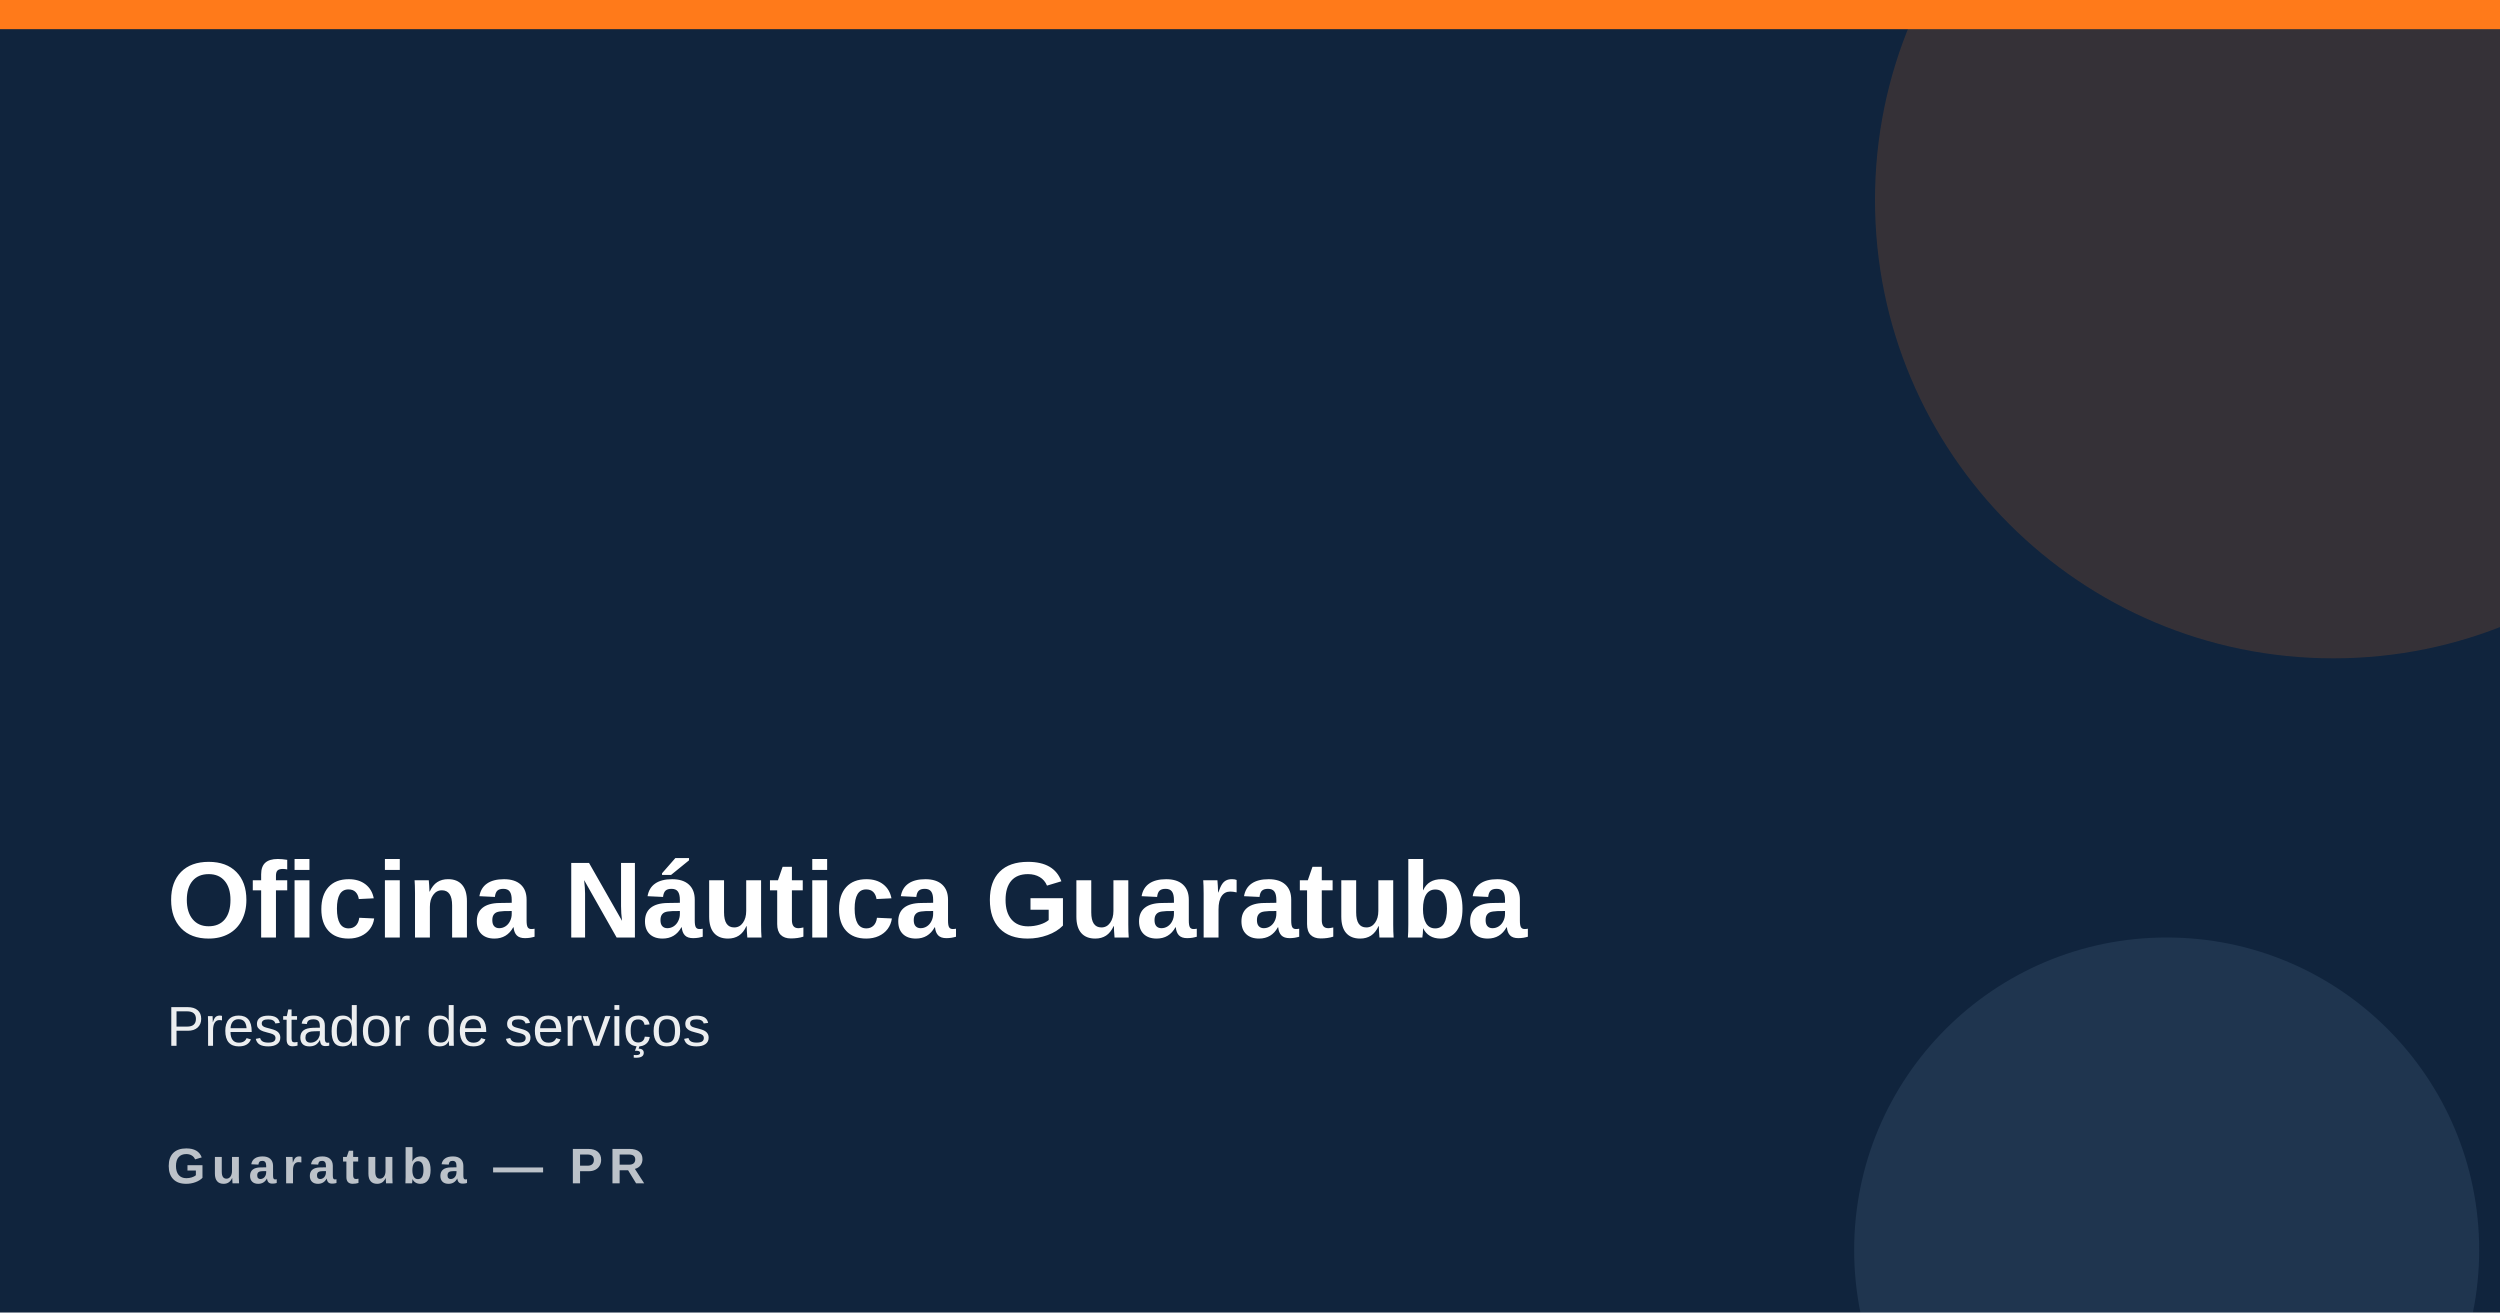
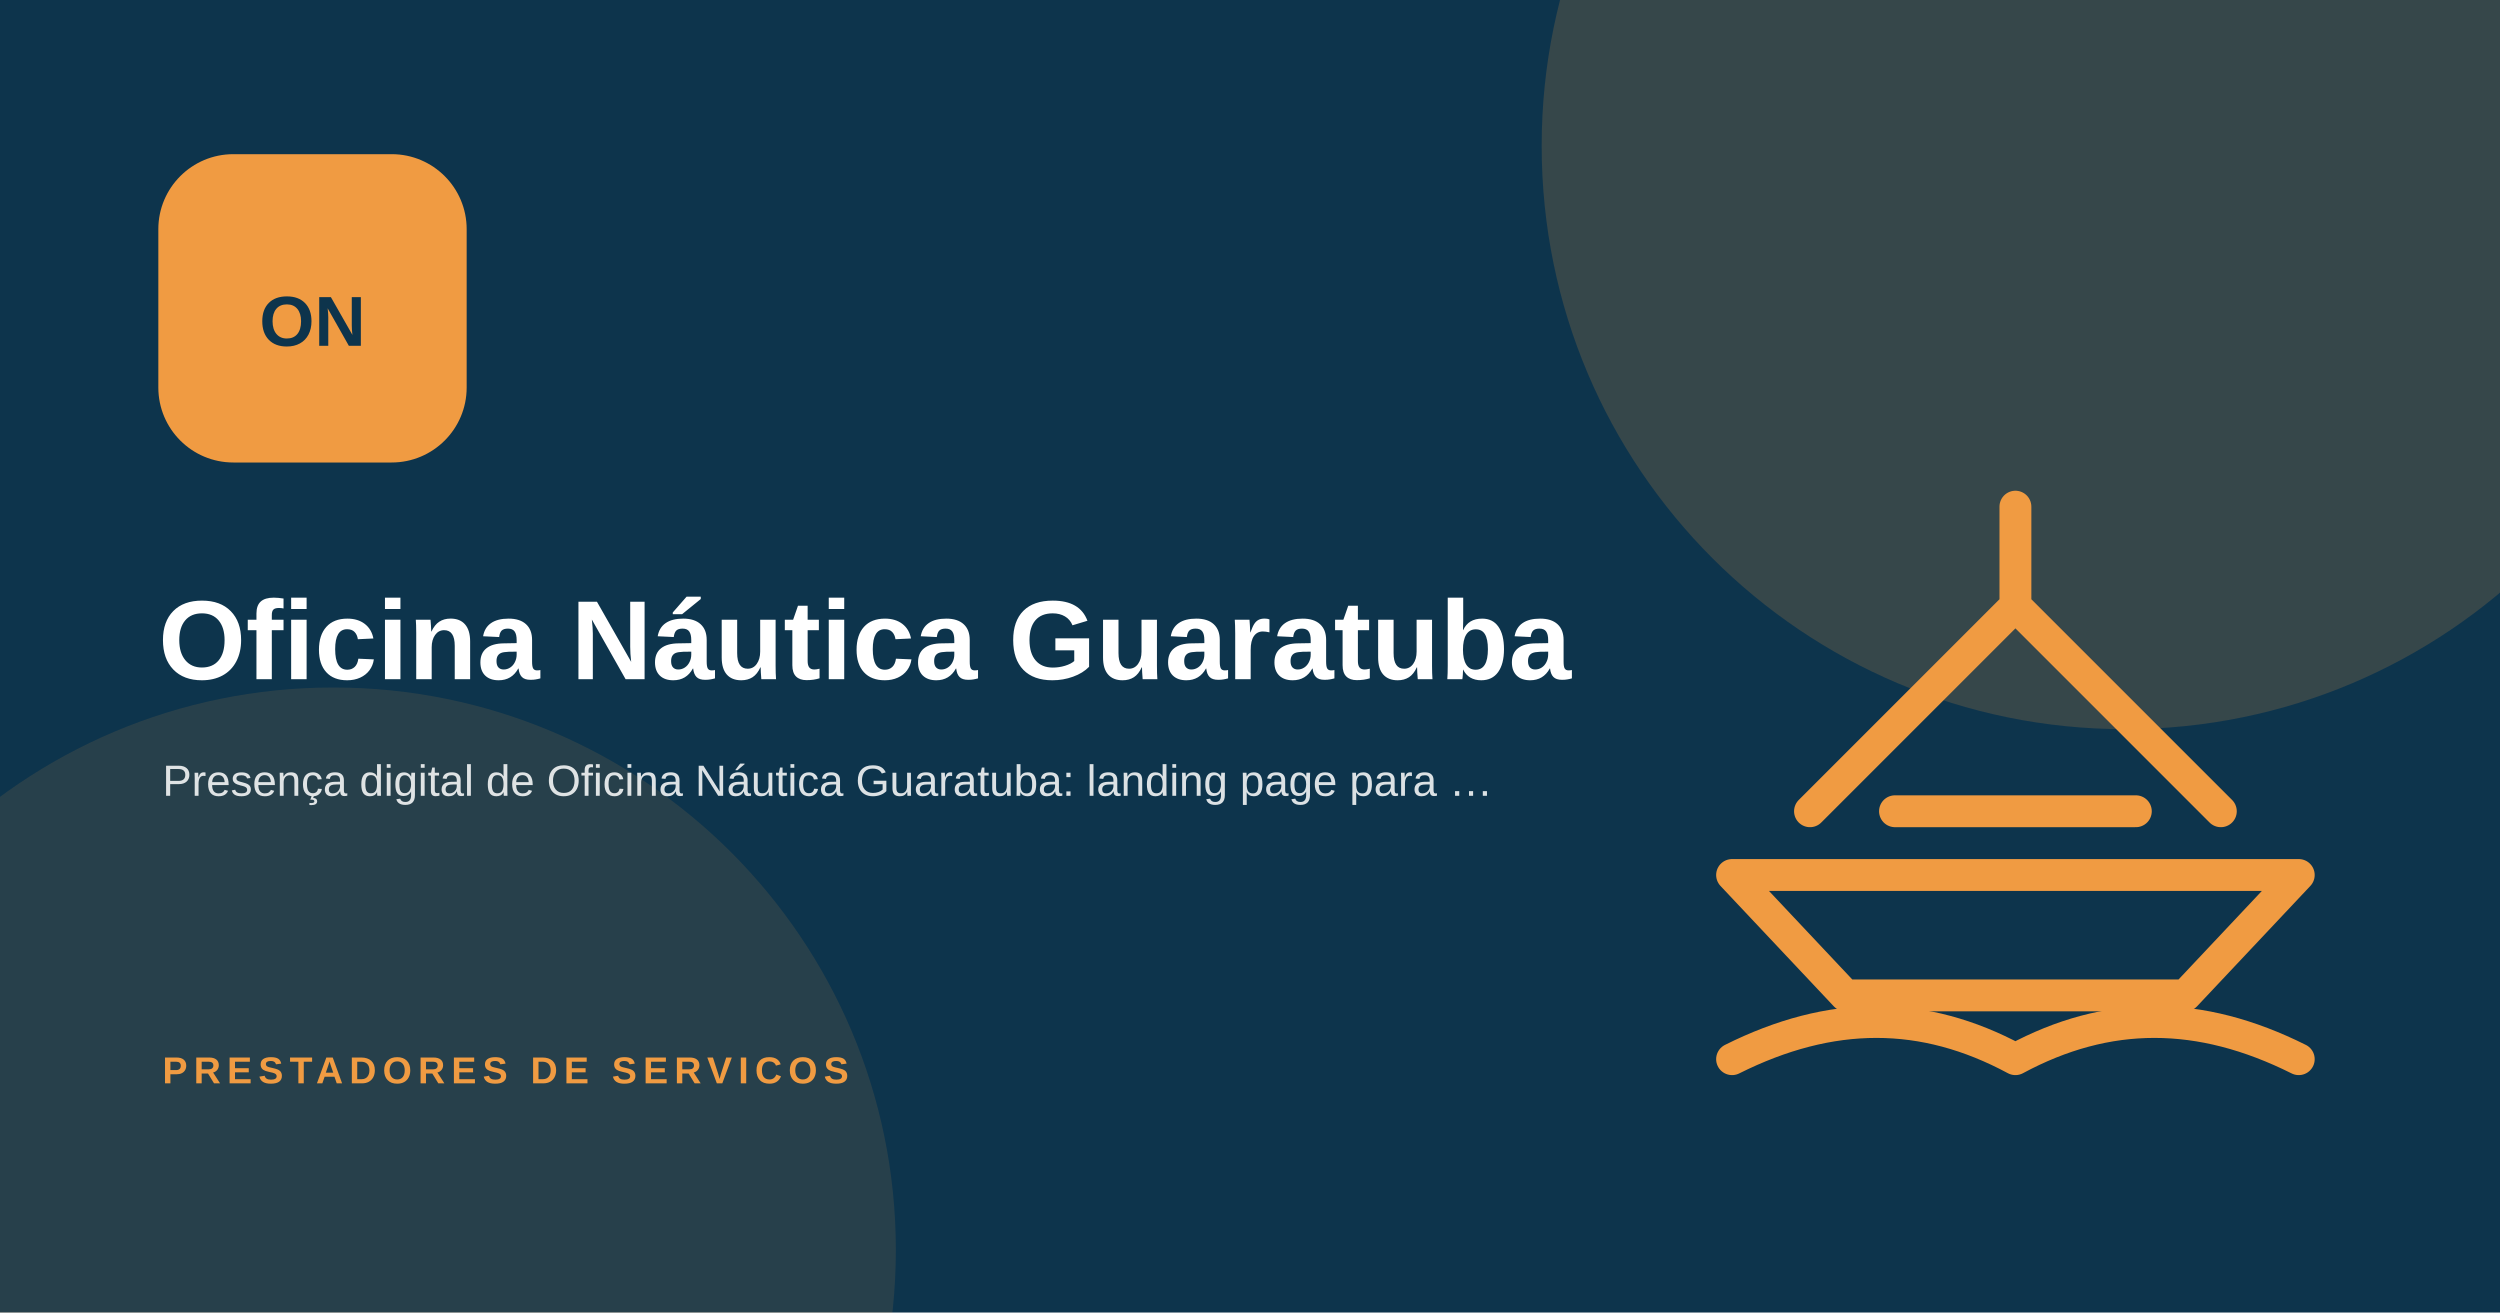
- <svg xmlns="http://www.w3.org/2000/svg" width="1200" height="630">
-   <rect width="1200" height="630" fill="#10243d" />
-   <rect x="0" y="0" width="1200" height="14" fill="#ff7a1a" />
-   <circle cx="1120" cy="96" r="220" fill="#ff7a1a" opacity=".16" />
-   <circle cx="1040" cy="600" r="150" fill="#8fb6d8" opacity=".12" />
-   <text x="80" y="450" font-family="Arial,Helvetica,sans-serif" font-size="52" font-weight="800" fill="#ffffff">Oficina Náutica Guaratuba</text>
-   <text x="80" y="502" font-family="Arial,Helvetica,sans-serif" font-size="27" fill="#ffffff" opacity=".92">Prestador de serviços</text>
-   <text x="80" y="568" font-family="Arial,Helvetica,sans-serif" font-size="24" font-weight="700" letter-spacing="3" fill="#ffffff" opacity=".72">Guaratuba — PR</text>
+ <svg xmlns="http://www.w3.org/2000/svg" width="1200" height="630" viewBox="0 0 1200 630">
+   <rect width="1200" height="630" fill="#0d344c" />
+   <circle cx="1020" cy="70" r="280" fill="#f09b42" opacity=".18" />
+   <circle cx="160" cy="600" r="270" fill="#f09b42" opacity=".12" />
+   <g transform="translate(760 165) scale(1.7)" fill="none" stroke="#f09b42" stroke-width="9" stroke-linecap="round" stroke-linejoin="round">
+     <path d="M42 150h160l-32 34H74l-32-34Zm22-18 58-58 58 58M122 74V46M88 132h68" />
+     <path d="M42 202c28-14 54-14 80 0 26-14 52-14 80 0" />
+   </g>
+   <rect x="76" y="74" width="148" height="148" rx="36" fill="#f09b42" />
+   <text x="150" y="166" text-anchor="middle" font-family="Arial,sans-serif" font-size="34" font-weight="900" fill="#0d344c">ON</text>
+   <text x="76" y="326" font-family="Arial,sans-serif" font-size="54" font-weight="800" fill="#fff">Oficina Náutica Guaratuba</text>
+   <text x="78" y="382" font-family="Arial,sans-serif" font-size="21" fill="#fff" opacity=".85">Presença digital de Oficina Náutica Guaratuba: landing page para …</text>
+   <text x="78" y="520" font-family="Arial,sans-serif" font-size="18" letter-spacing="3" font-weight="700" fill="#f09b42">PRESTADORES DE SERVICOS</text>
</svg>
